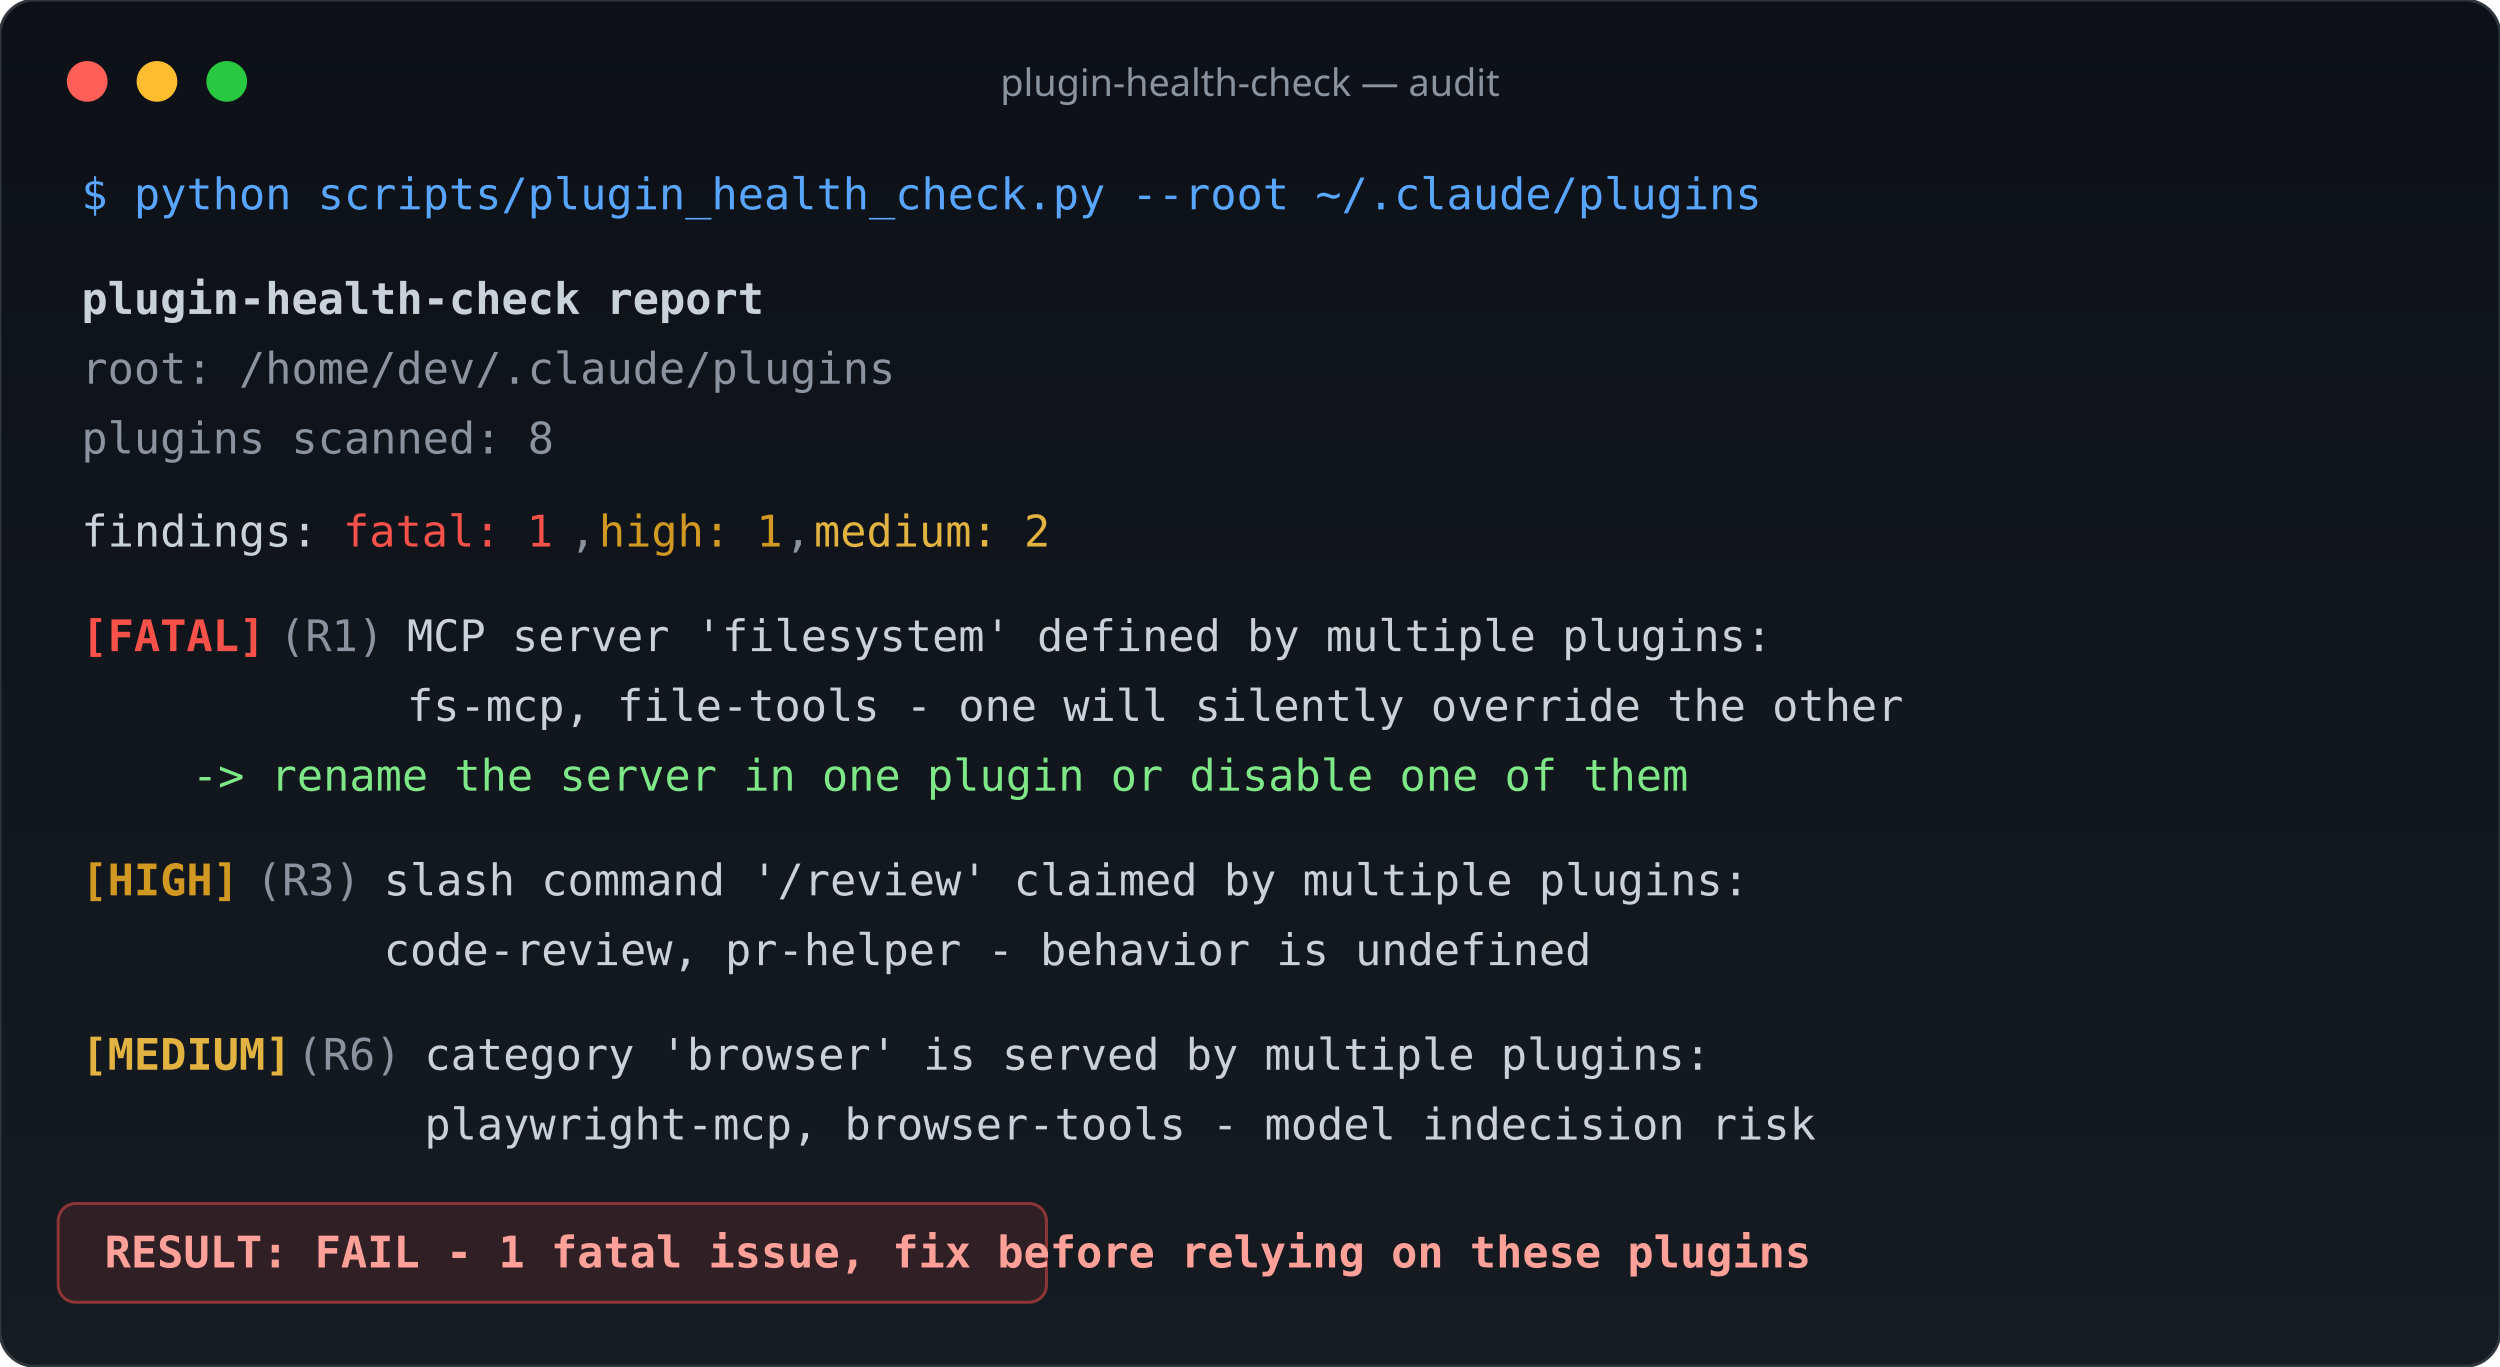
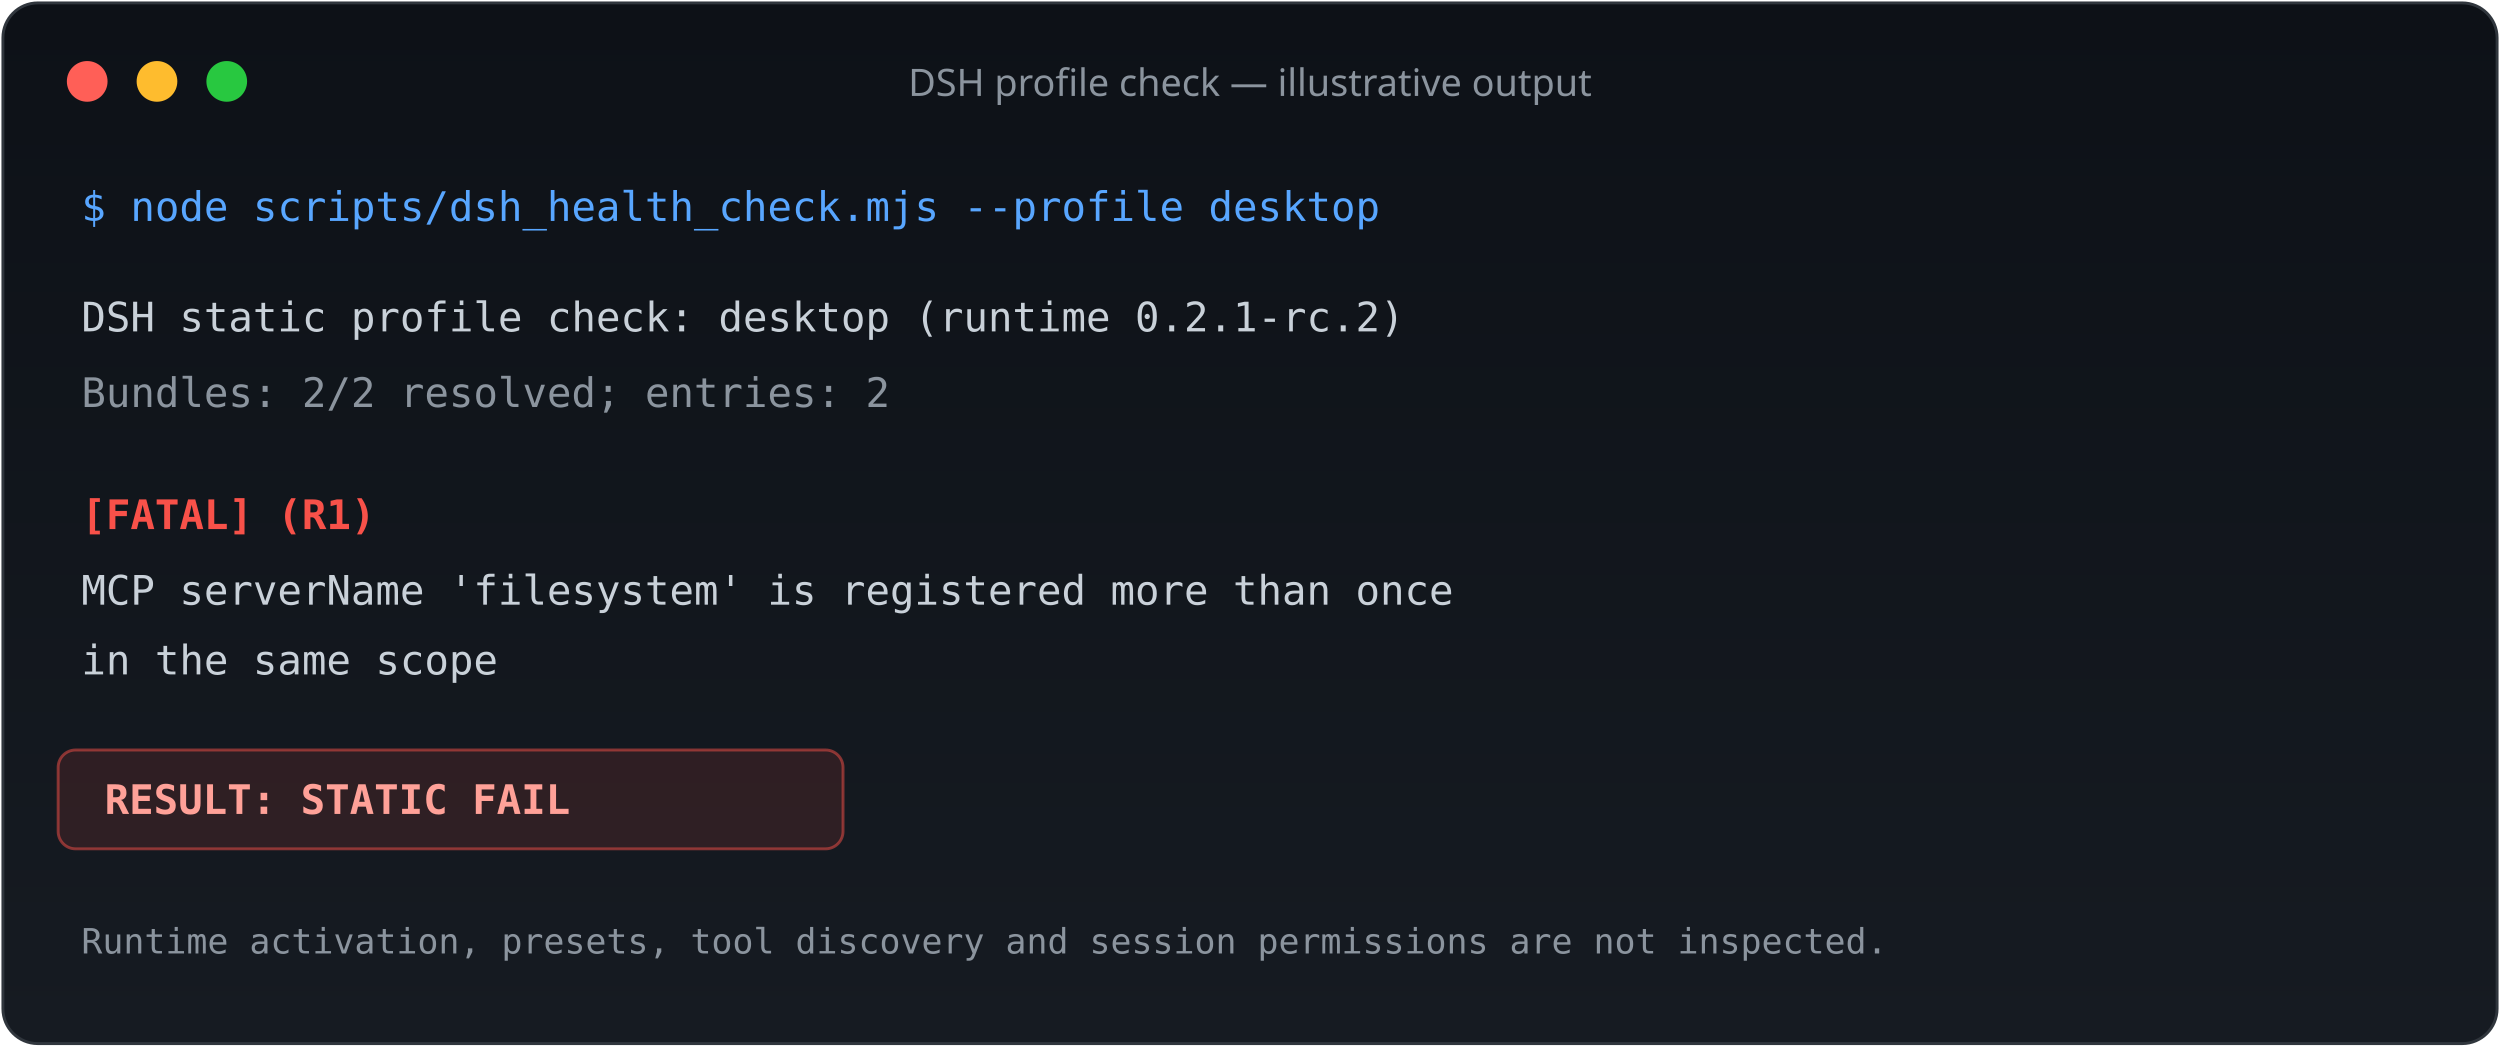
- <svg xmlns="http://www.w3.org/2000/svg" width="860" height="470" viewBox="0 0 860 470">
+ <svg xmlns="http://www.w3.org/2000/svg" width="860" height="360" viewBox="0 0 860 360" role="img" aria-labelledby="title description">
  <defs>
    <linearGradient id="termbg" x1="0" y1="0" x2="0" y2="1">
      <stop offset="0" stop-color="#0d1117" />
      <stop offset="1" stop-color="#161b22" />
    </linearGradient>
  </defs>
-   <rect width="860" height="470" rx="12" fill="url(#termbg)" stroke="#30363d" />
+   <rect x="1" y="1" width="858" height="358" rx="12" fill="url(#termbg)" stroke="#30363d" />
  <circle cx="30" cy="28" r="7" fill="#ff5f57" />
  <circle cx="54" cy="28" r="7" fill="#febc2e" />
  <circle cx="78" cy="28" r="7" fill="#28c840" />
-   <text x="430" y="33" text-anchor="middle" font-family="Segoe UI, sans-serif" font-size="13" fill="#8b949e">plugin-health-check — audit</text>
-   <g font-family="Consolas, Menlo, monospace" font-size="15">
-     <text x="28" y="72" fill="#58a6ff">$ python scripts/plugin_health_check.py --root ~/.claude/plugins</text>
-     <text x="28" y="108" fill="#c9d1d9" font-weight="bold">plugin-health-check report</text>
-     <text x="28" y="132" fill="#8b949e">root: /home/dev/.claude/plugins</text>
-     <text x="28" y="156" fill="#8b949e">plugins scanned: 8</text>
-     <text x="28" y="188" fill="#c9d1d9">findings: </text>
-     <text x="118" y="188" fill="#f85149">fatal: 1</text>
-     <text x="196" y="188" fill="#8b949e">, </text>
-     <text x="206" y="188" fill="#d29922">high: 1</text>
-     <text x="270" y="188" fill="#8b949e">, </text>
-     <text x="280" y="188" fill="#e3b341">medium: 2</text>
-     <text x="28" y="224" fill="#f85149" font-weight="bold">[FATAL]</text>
-     <text x="96" y="224" fill="#8b949e">(R1)</text>
-     <text x="140" y="224" fill="#c9d1d9">MCP server 'filesystem' defined by multiple plugins:</text>
-     <text x="140" y="248" fill="#c9d1d9">fs-mcp, file-tools - one will silently override the other</text>
-     <text x="66" y="272" fill="#7ee787">-&gt; rename the server in one plugin or disable one of them</text>
-     <text x="28" y="308" fill="#d29922" font-weight="bold">[HIGH]</text>
-     <text x="88" y="308" fill="#8b949e">(R3)</text>
-     <text x="132" y="308" fill="#c9d1d9">slash command '/review' claimed by multiple plugins:</text>
-     <text x="132" y="332" fill="#c9d1d9">code-review, pr-helper - behavior is undefined</text>
-     <text x="28" y="368" fill="#e3b341" font-weight="bold">[MEDIUM]</text>
-     <text x="102" y="368" fill="#8b949e">(R6)</text>
-     <text x="146" y="368" fill="#c9d1d9">category 'browser' is served by multiple plugins:</text>
-     <text x="146" y="392" fill="#c9d1d9">playwright-mcp, browser-tools - model indecision risk</text>
-     <rect x="20" y="414" width="340" height="34" rx="6" fill="#f85149" fill-opacity="0.12" stroke="#f85149" stroke-opacity="0.5" />
-     <text x="36" y="436" fill="#ffa198" font-weight="bold">RESULT: FAIL - 1 fatal issue, fix before relying on these plugins</text>
+   <text x="430" y="33" text-anchor="middle" font-family="Segoe UI, sans-serif" font-size="13" fill="#8b949e">DSH profile check — illustrative output</text>
+   <g font-family="Consolas, Menlo, monospace" font-size="14">
+     <text x="28" y="76" fill="#58a6ff">$ node scripts/dsh_health_check.mjs --profile desktop</text>
+     <text x="28" y="114" fill="#c9d1d9">DSH static profile check: desktop (runtime 0.2.1-rc.2)</text>
+     <text x="28" y="140" fill="#8b949e">Bundles: 2/2 resolved; entries: 2</text>
+     <text x="28" y="182" fill="#f85149" font-weight="bold">[FATAL] (R1)</text>
+     <text x="28" y="208" fill="#c9d1d9">MCP serverName 'filesystem' is registered more than once</text>
+     <text x="28" y="232" fill="#c9d1d9">in the same scope</text>
+     <rect x="20" y="258" width="270" height="34" rx="6" fill="#f85149" fill-opacity="0.12" stroke="#f85149" stroke-opacity="0.5" />
+     <text x="36" y="280" fill="#ffa198" font-weight="bold">RESULT: STATIC FAIL</text>
+     <text x="28" y="328" fill="#8b949e" font-size="12">Runtime activation, presets, tool discovery and session permissions are not inspected.</text>
  </g>
</svg>
